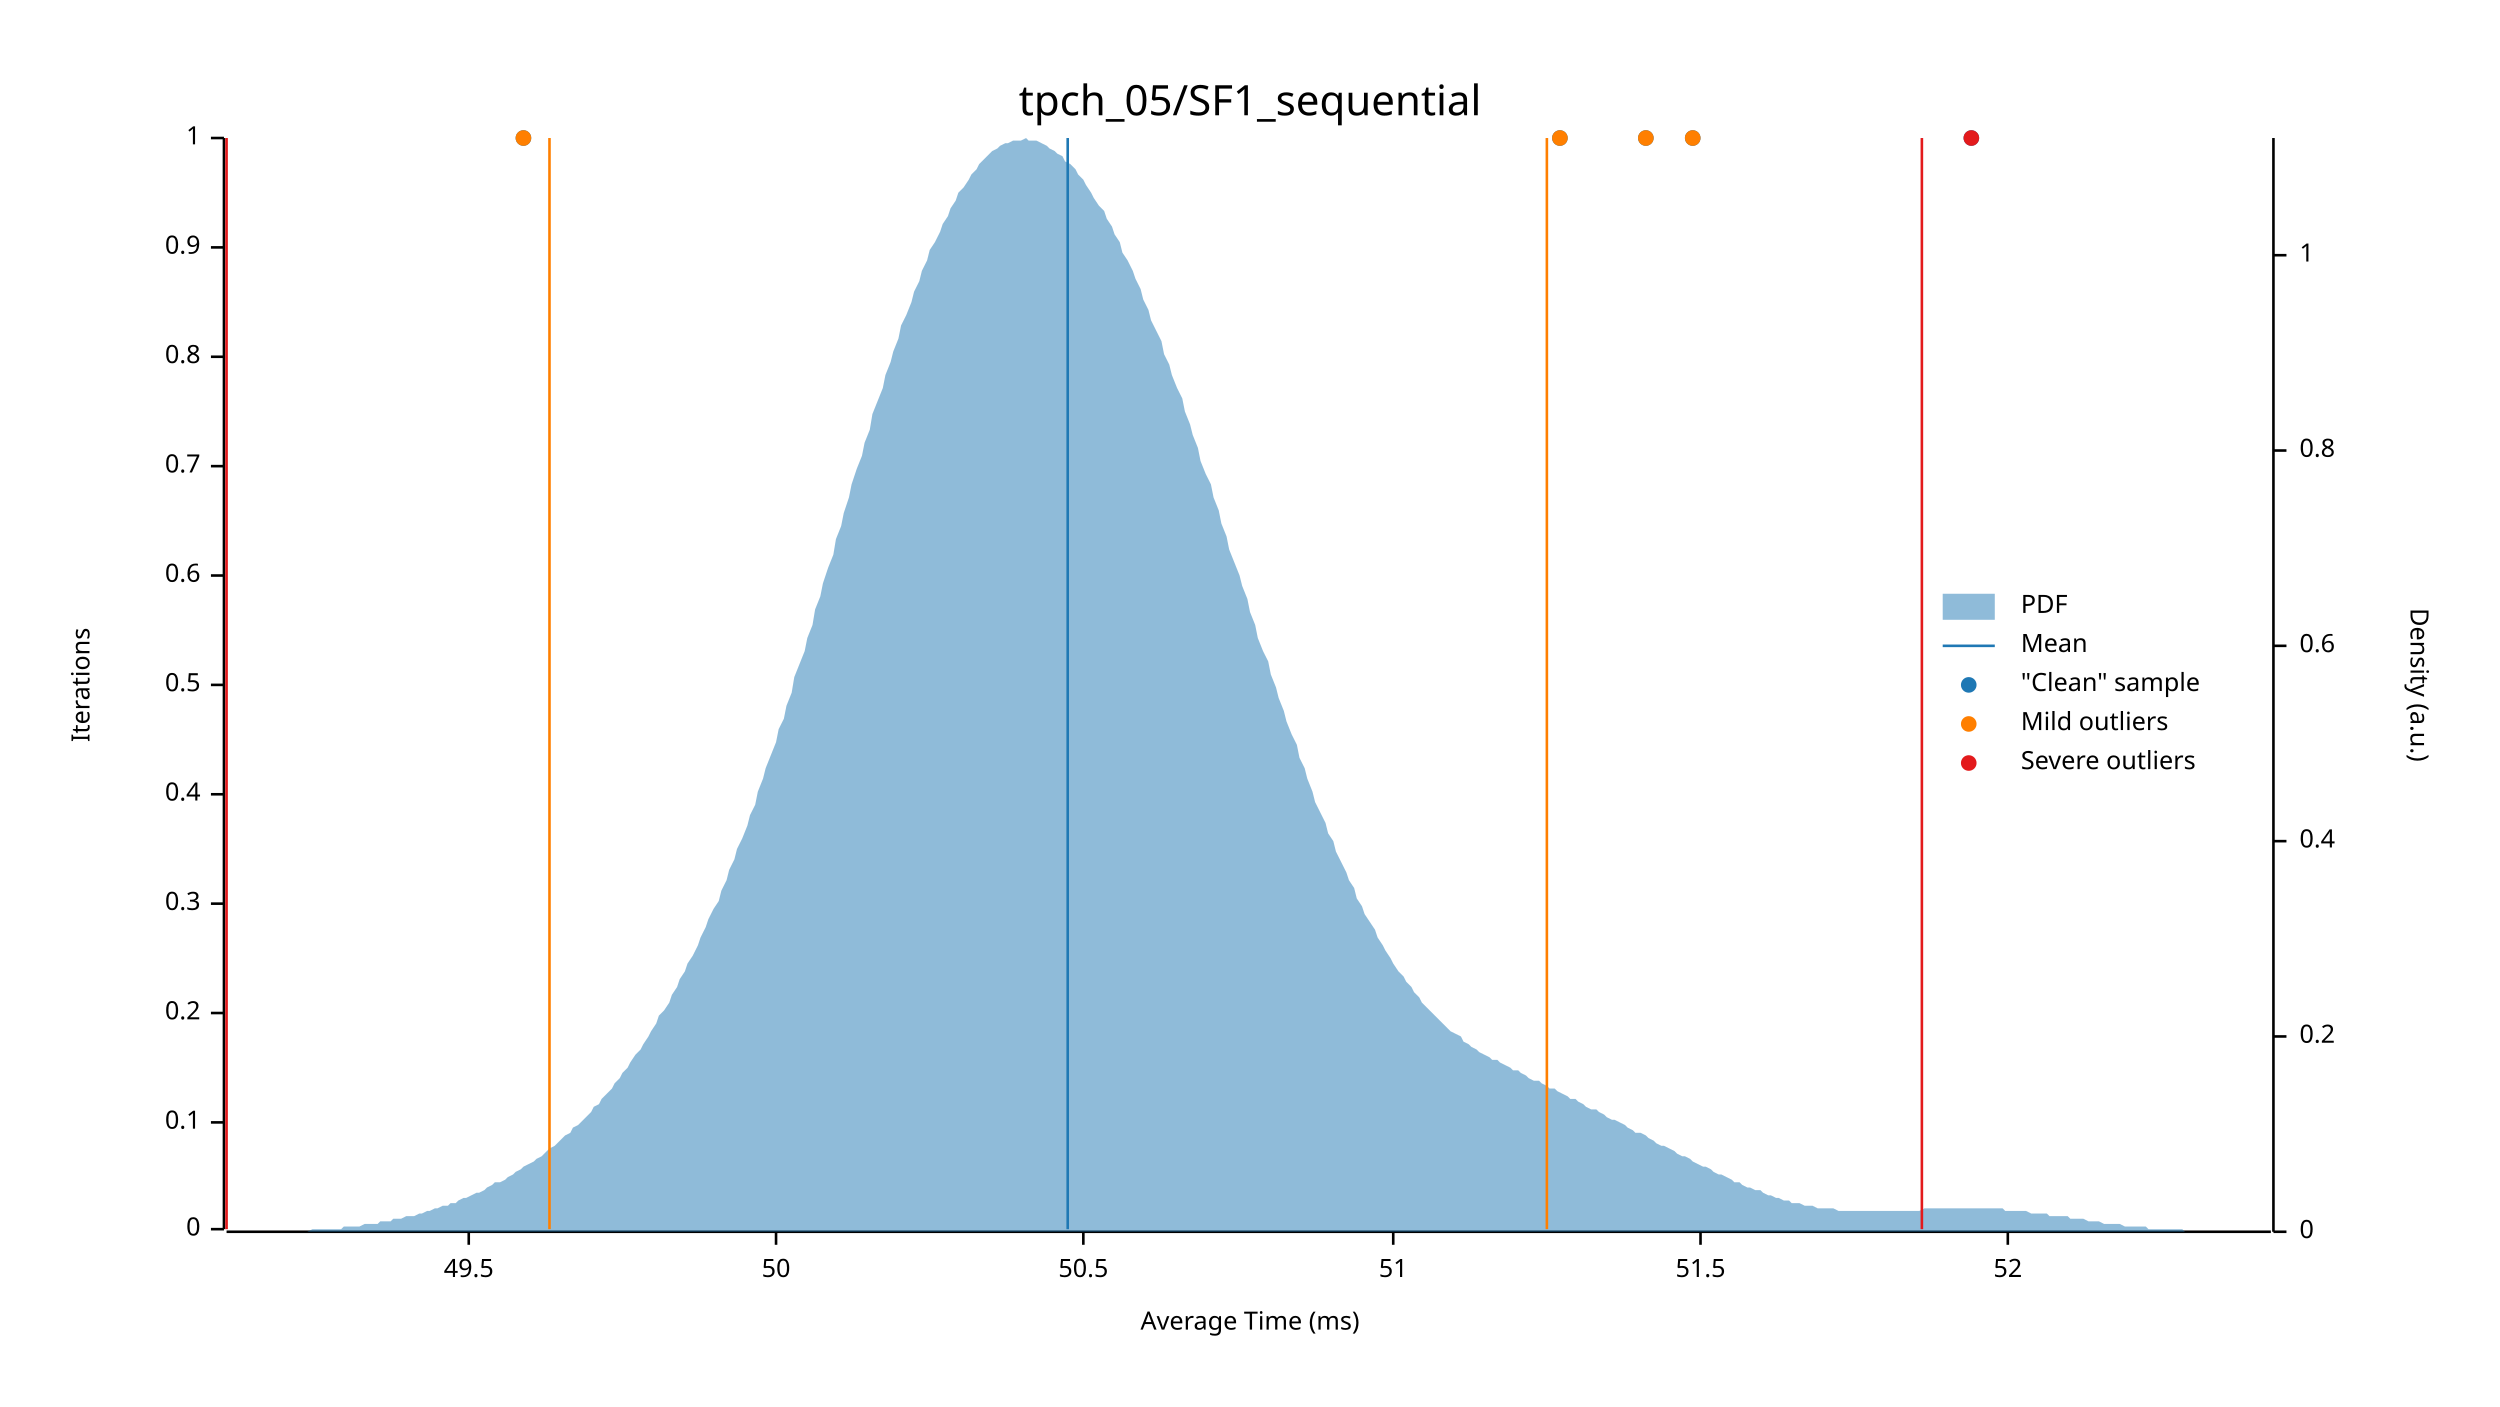
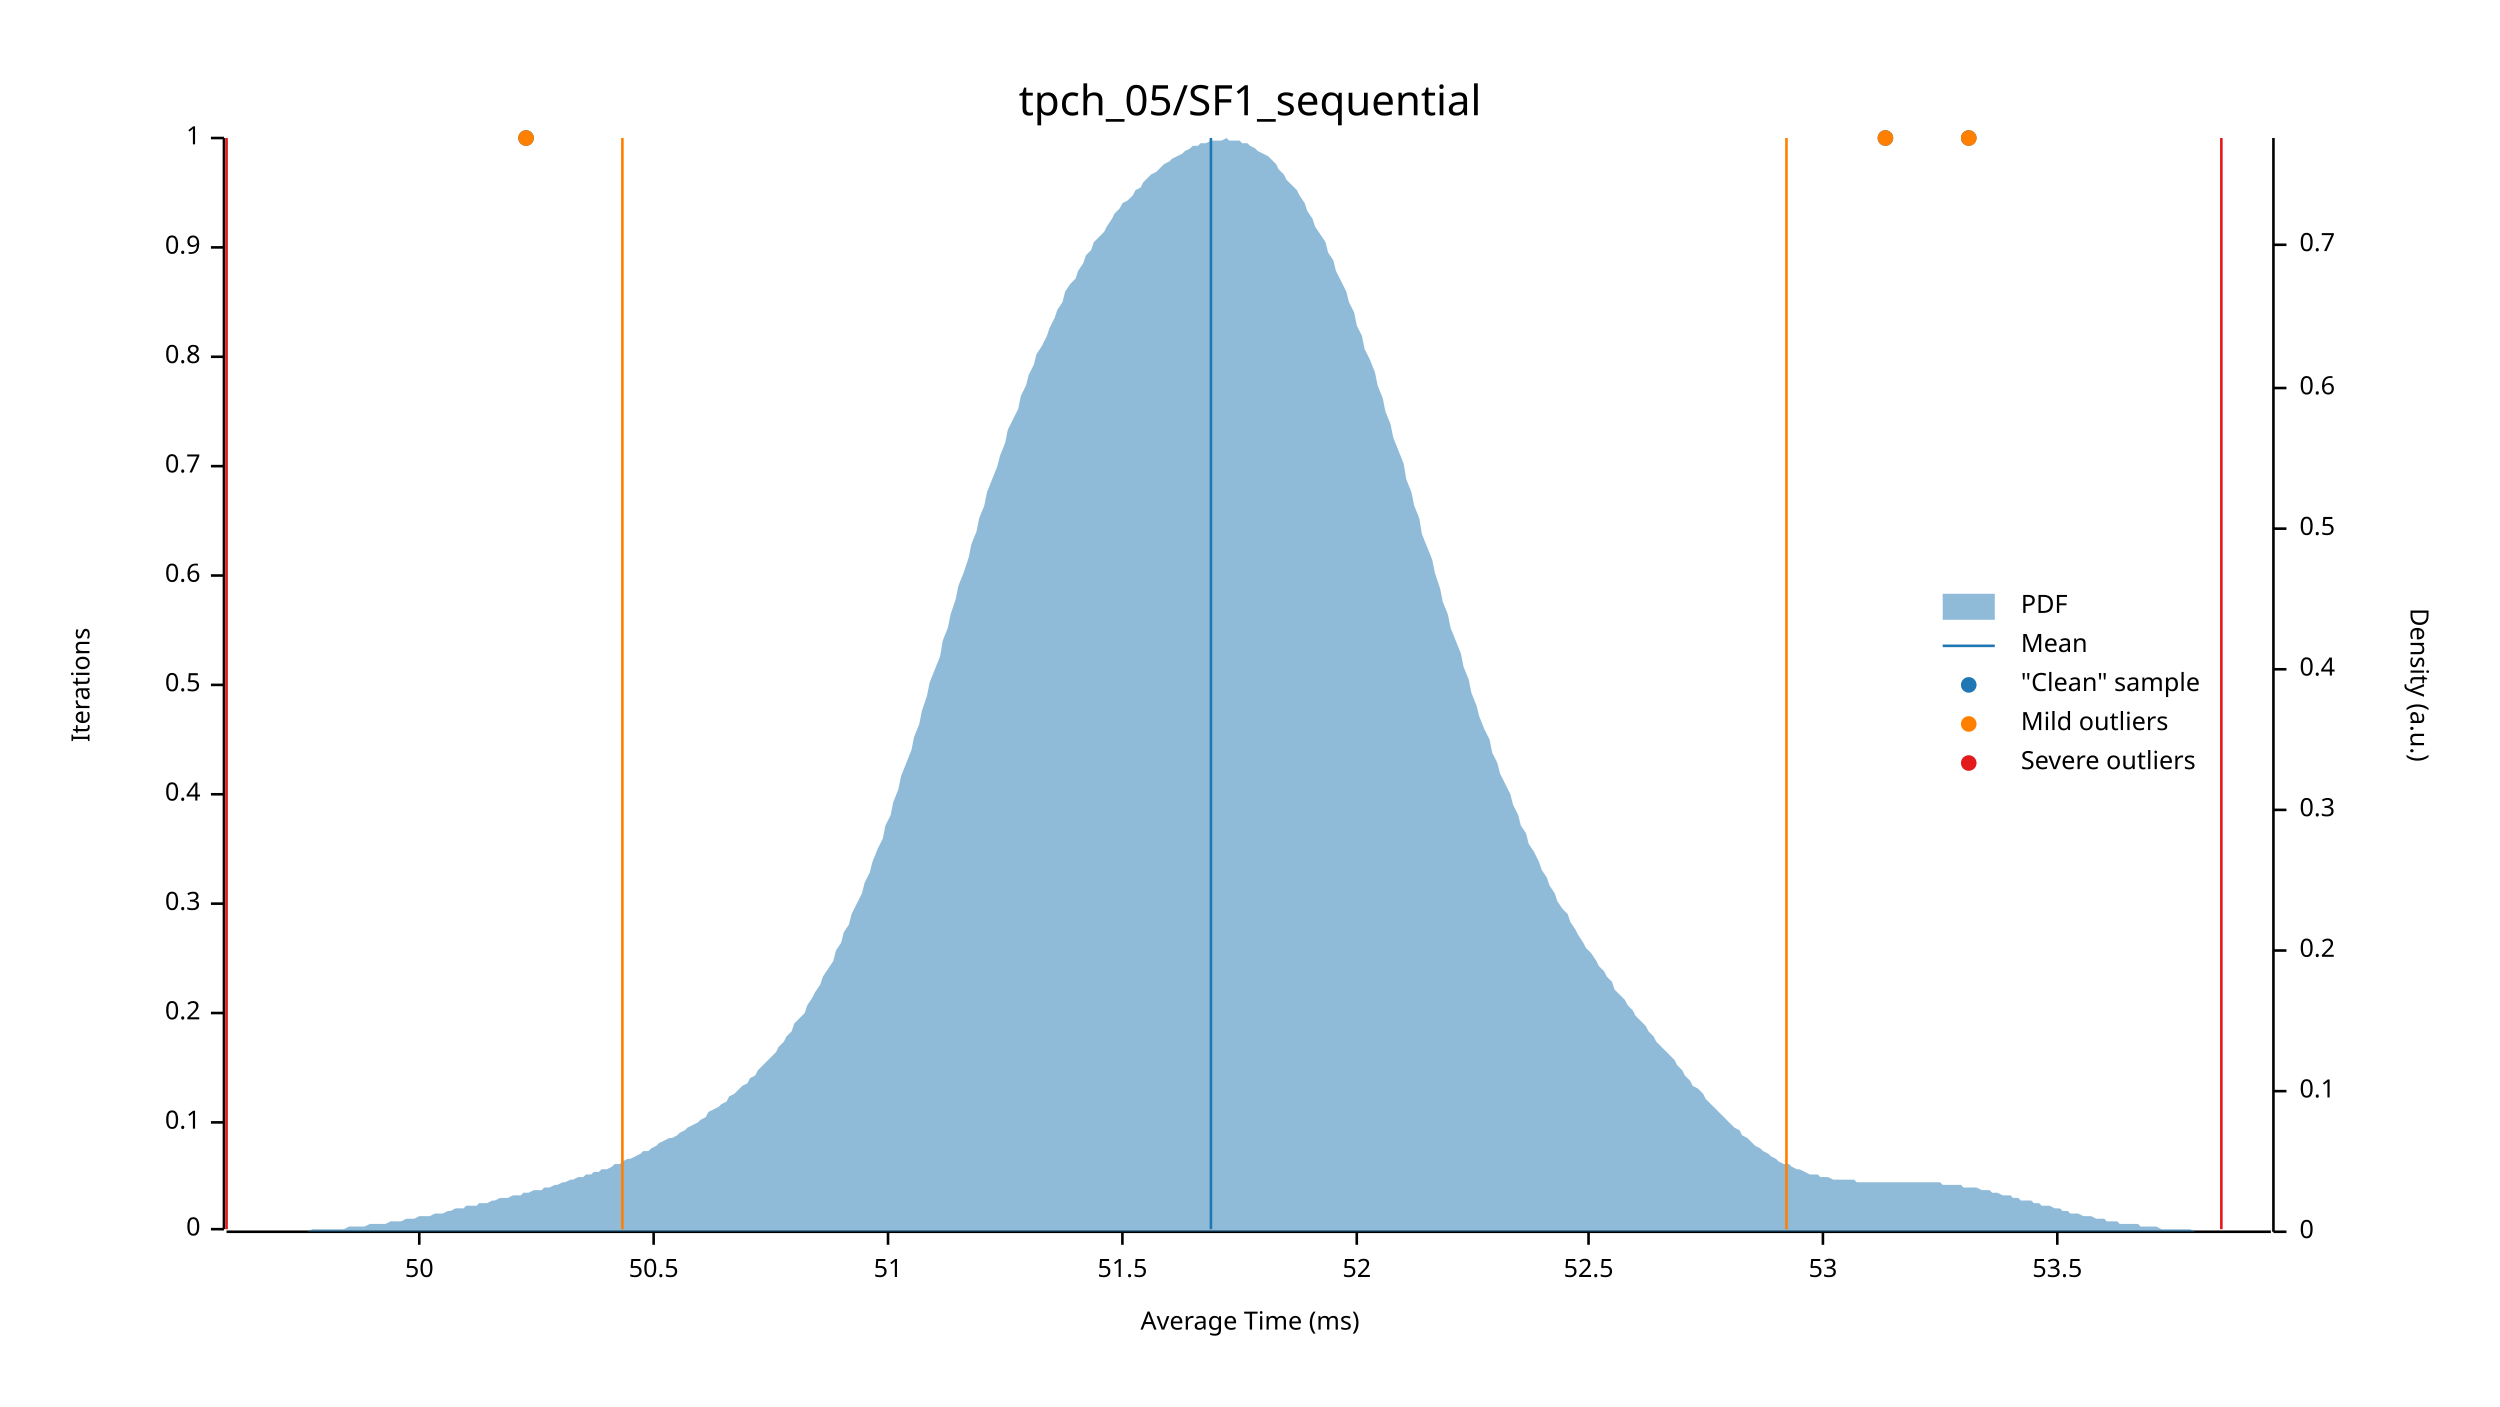
<svg xmlns="http://www.w3.org/2000/svg" width="960" height="540" viewBox="0 0 960 540">
  <text x="480" y="32" dy="0.76em" text-anchor="middle" font-family="sans-serif" font-size="16.129" opacity="1" fill="#000000">
tpch_05/SF1_sequential
</text>
  <text x="27" y="263" dy="0.76em" text-anchor="middle" font-family="sans-serif" font-size="9.677" opacity="1" fill="#000000" transform="rotate(270, 27, 263)">
Iterations
</text>
  <text x="480" y="513" dy="-0.5ex" text-anchor="middle" font-family="sans-serif" font-size="9.677" opacity="1" fill="#000000">
Average Time (ms)
</text>
  <polyline fill="none" opacity="1" stroke="#000000" stroke-width="1" points="86,53 86,472 " />
  <text x="77" y="472" dy="0.5ex" text-anchor="end" font-family="sans-serif" font-size="9.677" opacity="1" fill="#000000">
0
</text>
  <polyline fill="none" opacity="1" stroke="#000000" stroke-width="1" points="81,472 86,472 " />
  <text x="77" y="431" dy="0.5ex" text-anchor="end" font-family="sans-serif" font-size="9.677" opacity="1" fill="#000000">
0.1
</text>
  <polyline fill="none" opacity="1" stroke="#000000" stroke-width="1" points="81,431 86,431 " />
  <text x="77" y="389" dy="0.5ex" text-anchor="end" font-family="sans-serif" font-size="9.677" opacity="1" fill="#000000">
0.2
</text>
  <polyline fill="none" opacity="1" stroke="#000000" stroke-width="1" points="81,389 86,389 " />
  <text x="77" y="347" dy="0.5ex" text-anchor="end" font-family="sans-serif" font-size="9.677" opacity="1" fill="#000000">
0.3
</text>
  <polyline fill="none" opacity="1" stroke="#000000" stroke-width="1" points="81,347 86,347 " />
  <text x="77" y="305" dy="0.5ex" text-anchor="end" font-family="sans-serif" font-size="9.677" opacity="1" fill="#000000">
0.4
</text>
  <polyline fill="none" opacity="1" stroke="#000000" stroke-width="1" points="81,305 86,305 " />
  <text x="77" y="263" dy="0.5ex" text-anchor="end" font-family="sans-serif" font-size="9.677" opacity="1" fill="#000000">
0.5
</text>
  <polyline fill="none" opacity="1" stroke="#000000" stroke-width="1" points="81,263 86,263 " />
  <text x="77" y="221" dy="0.5ex" text-anchor="end" font-family="sans-serif" font-size="9.677" opacity="1" fill="#000000">
0.6
</text>
  <polyline fill="none" opacity="1" stroke="#000000" stroke-width="1" points="81,221 86,221 " />
  <text x="77" y="179" dy="0.5ex" text-anchor="end" font-family="sans-serif" font-size="9.677" opacity="1" fill="#000000">
0.7
</text>
  <polyline fill="none" opacity="1" stroke="#000000" stroke-width="1" points="81,179 86,179 " />
  <text x="77" y="137" dy="0.5ex" text-anchor="end" font-family="sans-serif" font-size="9.677" opacity="1" fill="#000000">
0.8
</text>
  <polyline fill="none" opacity="1" stroke="#000000" stroke-width="1" points="81,137 86,137 " />
  <text x="77" y="95" dy="0.5ex" text-anchor="end" font-family="sans-serif" font-size="9.677" opacity="1" fill="#000000">
0.9
</text>
  <polyline fill="none" opacity="1" stroke="#000000" stroke-width="1" points="81,95 86,95 " />
  <text x="77" y="53" dy="0.5ex" text-anchor="end" font-family="sans-serif" font-size="9.677" opacity="1" fill="#000000">
1
</text>
  <polyline fill="none" opacity="1" stroke="#000000" stroke-width="1" points="81,53 86,53 " />
  <polyline fill="none" opacity="1" stroke="#000000" stroke-width="1" points="87,473 872,473 " />
-   <text x="180" y="483" dy="0.76em" text-anchor="middle" font-family="sans-serif" font-size="9.677" opacity="1" fill="#000000">
- 49.5
- </text>
-   <polyline fill="none" opacity="1" stroke="#000000" stroke-width="1" points="180,473 180,478 " />
-   <text x="298" y="483" dy="0.76em" text-anchor="middle" font-family="sans-serif" font-size="9.677" opacity="1" fill="#000000">
+   <text x="161" y="483" dy="0.76em" text-anchor="middle" font-family="sans-serif" font-size="9.677" opacity="1" fill="#000000">
50
</text>
-   <polyline fill="none" opacity="1" stroke="#000000" stroke-width="1" points="298,473 298,478 " />
-   <text x="416" y="483" dy="0.76em" text-anchor="middle" font-family="sans-serif" font-size="9.677" opacity="1" fill="#000000">
+   <polyline fill="none" opacity="1" stroke="#000000" stroke-width="1" points="161,473 161,478 " />
+   <text x="251" y="483" dy="0.76em" text-anchor="middle" font-family="sans-serif" font-size="9.677" opacity="1" fill="#000000">
50.5
</text>
-   <polyline fill="none" opacity="1" stroke="#000000" stroke-width="1" points="416,473 416,478 " />
-   <text x="535" y="483" dy="0.76em" text-anchor="middle" font-family="sans-serif" font-size="9.677" opacity="1" fill="#000000">
+   <polyline fill="none" opacity="1" stroke="#000000" stroke-width="1" points="251,473 251,478 " />
+   <text x="341" y="483" dy="0.76em" text-anchor="middle" font-family="sans-serif" font-size="9.677" opacity="1" fill="#000000">
51
</text>
-   <polyline fill="none" opacity="1" stroke="#000000" stroke-width="1" points="535,473 535,478 " />
-   <text x="653" y="483" dy="0.76em" text-anchor="middle" font-family="sans-serif" font-size="9.677" opacity="1" fill="#000000">
+   <polyline fill="none" opacity="1" stroke="#000000" stroke-width="1" points="341,473 341,478 " />
+   <text x="431" y="483" dy="0.76em" text-anchor="middle" font-family="sans-serif" font-size="9.677" opacity="1" fill="#000000">
51.5
</text>
-   <polyline fill="none" opacity="1" stroke="#000000" stroke-width="1" points="653,473 653,478 " />
-   <text x="771" y="483" dy="0.76em" text-anchor="middle" font-family="sans-serif" font-size="9.677" opacity="1" fill="#000000">
+   <polyline fill="none" opacity="1" stroke="#000000" stroke-width="1" points="431,473 431,478 " />
+   <text x="521" y="483" dy="0.76em" text-anchor="middle" font-family="sans-serif" font-size="9.677" opacity="1" fill="#000000">
52
</text>
-   <polyline fill="none" opacity="1" stroke="#000000" stroke-width="1" points="771,473 771,478 " />
+   <polyline fill="none" opacity="1" stroke="#000000" stroke-width="1" points="521,473 521,478 " />
+   <text x="610" y="483" dy="0.76em" text-anchor="middle" font-family="sans-serif" font-size="9.677" opacity="1" fill="#000000">
+ 52.5
+ </text>
+   <polyline fill="none" opacity="1" stroke="#000000" stroke-width="1" points="610,473 610,478 " />
+   <text x="700" y="483" dy="0.76em" text-anchor="middle" font-family="sans-serif" font-size="9.677" opacity="1" fill="#000000">
+ 53
+ </text>
+   <polyline fill="none" opacity="1" stroke="#000000" stroke-width="1" points="700,473 700,478 " />
+   <text x="790" y="483" dy="0.76em" text-anchor="middle" font-family="sans-serif" font-size="9.677" opacity="1" fill="#000000">
+ 53.5
+ </text>
+   <polyline fill="none" opacity="1" stroke="#000000" stroke-width="1" points="790,473 790,478 " />
  <text x="933" y="263" dy="0.76em" text-anchor="middle" font-family="sans-serif" font-size="9.677" opacity="1" fill="#000000" transform="rotate(90, 933, 263)">
Density (a.u.)
</text>
  <polyline fill="none" opacity="1" stroke="#000000" stroke-width="1" points="873,53 873,473 " />
  <text x="883" y="473" dy="0.5ex" text-anchor="start" font-family="sans-serif" font-size="9.677" opacity="1" fill="#000000">
0
</text>
  <polyline fill="none" opacity="1" stroke="#000000" stroke-width="1" points="873,473 878,473 " />
-   <text x="883" y="398" dy="0.5ex" text-anchor="start" font-family="sans-serif" font-size="9.677" opacity="1" fill="#000000">
+   <text x="883" y="419" dy="0.5ex" text-anchor="start" font-family="sans-serif" font-size="9.677" opacity="1" fill="#000000">
+ 0.1
+ </text>
+   <polyline fill="none" opacity="1" stroke="#000000" stroke-width="1" points="873,419 878,419 " />
+   <text x="883" y="365" dy="0.5ex" text-anchor="start" font-family="sans-serif" font-size="9.677" opacity="1" fill="#000000">
0.2
</text>
-   <polyline fill="none" opacity="1" stroke="#000000" stroke-width="1" points="873,398 878,398 " />
-   <text x="883" y="323" dy="0.5ex" text-anchor="start" font-family="sans-serif" font-size="9.677" opacity="1" fill="#000000">
+   <polyline fill="none" opacity="1" stroke="#000000" stroke-width="1" points="873,365 878,365 " />
+   <text x="883" y="311" dy="0.5ex" text-anchor="start" font-family="sans-serif" font-size="9.677" opacity="1" fill="#000000">
+ 0.3
+ </text>
+   <polyline fill="none" opacity="1" stroke="#000000" stroke-width="1" points="873,311 878,311 " />
+   <text x="883" y="257" dy="0.5ex" text-anchor="start" font-family="sans-serif" font-size="9.677" opacity="1" fill="#000000">
0.4
</text>
-   <polyline fill="none" opacity="1" stroke="#000000" stroke-width="1" points="873,323 878,323 " />
-   <text x="883" y="248" dy="0.5ex" text-anchor="start" font-family="sans-serif" font-size="9.677" opacity="1" fill="#000000">
+   <polyline fill="none" opacity="1" stroke="#000000" stroke-width="1" points="873,257 878,257 " />
+   <text x="883" y="203" dy="0.5ex" text-anchor="start" font-family="sans-serif" font-size="9.677" opacity="1" fill="#000000">
+ 0.5
+ </text>
+   <polyline fill="none" opacity="1" stroke="#000000" stroke-width="1" points="873,203 878,203 " />
+   <text x="883" y="149" dy="0.5ex" text-anchor="start" font-family="sans-serif" font-size="9.677" opacity="1" fill="#000000">
0.6
</text>
-   <polyline fill="none" opacity="1" stroke="#000000" stroke-width="1" points="873,248 878,248 " />
-   <text x="883" y="173" dy="0.5ex" text-anchor="start" font-family="sans-serif" font-size="9.677" opacity="1" fill="#000000">
- 0.8
+   <polyline fill="none" opacity="1" stroke="#000000" stroke-width="1" points="873,149 878,149 " />
+   <text x="883" y="94" dy="0.5ex" text-anchor="start" font-family="sans-serif" font-size="9.677" opacity="1" fill="#000000">
+ 0.7
</text>
-   <polyline fill="none" opacity="1" stroke="#000000" stroke-width="1" points="873,173 878,173 " />
-   <text x="883" y="98" dy="0.5ex" text-anchor="start" font-family="sans-serif" font-size="9.677" opacity="1" fill="#000000">
- 1
- </text>
-   <polyline fill="none" opacity="1" stroke="#000000" stroke-width="1" points="873,98 878,98 " />
-   <polygon opacity="0.5" fill="#1F78B4" points="87,473 88,473 90,473 91,473 93,473 94,473 96,473 98,473 99,473 101,473 102,473 104,473 105,473 107,473 109,473 110,473 112,473 113,473 115,473 116,473 118,473 120,472 121,472 123,472 124,472 126,472 127,472 129,472 131,472 132,471 134,471 135,471 137,471 138,471 140,470 142,470 143,470 145,470 146,469 148,469 150,469 151,468 153,468 154,468 156,467 157,467 159,467 161,466 162,466 164,465 165,465 167,464 168,464 170,463 172,463 173,462 175,462 176,461 178,460 179,460 181,459 183,458 184,458 186,457 187,456 189,455 190,454 192,454 194,453 195,452 197,451 198,450 200,449 201,448 203,447 205,446 206,445 208,444 209,443 211,441 213,440 214,439 216,437 217,436 219,435 220,433 222,432 224,430 225,429 227,427 228,425 230,424 231,422 233,420 235,418 236,416 238,414 239,412 241,410 242,408 244,405 246,403 247,401 249,398 250,396 252,393 253,390 255,388 257,385 258,382 260,379 261,376 263,373 264,370 266,367 268,363 269,360 271,356 272,353 274,349 276,346 277,342 279,338 280,334 282,330 283,326 285,322 287,317 288,313 290,309 291,304 293,299 294,295 296,290 298,285 299,280 301,276 302,271 304,266 305,260 307,255 309,250 310,245 312,240 313,234 315,229 316,224 318,218 320,213 321,207 323,202 324,197 326,191 327,186 329,180 331,175 332,170 334,165 335,159 337,154 339,149 340,144 342,139 343,135 345,130 346,125 348,121 350,116 351,112 353,108 354,104 356,100 357,96 359,93 361,89 362,86 364,83 365,80 367,77 368,74 370,72 372,69 373,67 375,65 376,63 378,61 379,60 381,58 383,57 384,56 386,55 387,55 389,54 391,54 392,54 394,53 395,54 397,54 398,54 400,55 402,56 403,57 405,58 406,59 408,60 409,62 411,63 413,65 414,67 416,69 417,71 419,74 420,76 422,79 424,81 425,84 427,87 428,90 430,93 431,97 433,100 435,104 436,107 438,111 439,115 441,119 442,123 444,127 446,131 447,136 449,140 450,144 452,149 454,153 455,158 457,163 458,167 460,172 461,177 463,182 465,186 466,191 468,196 469,201 471,206 472,211 474,216 476,221 477,225 479,230 480,235 482,240 483,245 485,250 487,254 488,259 490,264 491,268 493,273 494,277 496,282 498,286 499,291 501,295 502,299 504,304 505,308 507,312 509,316 510,320 512,323 513,327 515,331 517,335 518,338 520,341 521,345 523,348 524,351 526,354 528,357 529,360 531,363 532,365 534,368 535,370 537,373 539,375 540,377 542,379 543,381 545,383 546,385 548,387 550,389 551,390 553,392 554,393 556,395 557,396 559,397 561,398 562,400 564,401 565,402 567,403 568,404 570,405 572,406 573,407 575,407 576,408 578,409 580,410 581,411 583,411 584,412 586,413 587,414 589,415 591,415 592,416 594,417 595,418 597,418 598,419 600,420 602,421 603,422 605,422 606,423 608,424 609,425 611,426 613,426 614,427 616,428 617,429 619,430 620,430 622,431 624,432 625,433 627,434 628,435 630,435 632,436 633,437 635,438 636,439 638,440 639,440 641,441 643,442 644,443 646,444 647,444 649,445 650,446 652,447 654,448 655,448 657,449 658,450 660,451 661,451 663,452 665,453 666,454 668,454 669,455 671,456 672,456 674,457 676,457 677,458 679,459 680,459 682,460 683,460 685,461 687,461 688,462 690,462 691,462 693,463 695,463 696,463 698,464 699,464 701,464 702,464 704,464 706,465 707,465 709,465 710,465 712,465 713,465 715,465 717,465 718,465 720,465 721,465 723,465 724,465 726,465 728,465 729,465 731,465 732,465 734,465 735,465 737,465 739,464 740,464 742,464 743,464 745,464 746,464 748,464 750,464 751,464 753,464 754,464 756,464 758,464 759,464 761,464 762,464 764,464 765,464 767,464 769,464 770,465 772,465 773,465 775,465 776,465 778,465 780,466 781,466 783,466 784,466 786,466 787,467 789,467 791,467 792,467 794,467 795,468 797,468 798,468 800,468 802,469 803,469 805,469 806,469 808,470 809,470 811,470 813,470 814,470 816,471 817,471 819,471 821,471 822,471 824,471 825,472 827,472 828,472 830,472 832,472 833,472 835,472 836,472 838,472 839,473 841,473 843,473 844,473 846,473 847,473 849,473 850,473 852,473 854,473 855,473 857,473 858,473 860,473 861,473 863,473 865,473 866,473 868,473 869,473 871,473 873,473 873,473 87,473 " />
-   <polyline fill="none" opacity="1" stroke="#1F78B4" stroke-width="1" points="410,472 410,53 " />
-   <polyline fill="none" opacity="1" stroke="#FF7F00" stroke-width="1" points="211,472 211,53 " />
-   <polyline fill="none" opacity="1" stroke="#FF7F00" stroke-width="1" points="594,472 594,53 " />
+   <polyline fill="none" opacity="1" stroke="#000000" stroke-width="1" points="873,94 878,94 " />
+   <polygon opacity="0.5" fill="#1F78B4" points="87,473 88,473 90,473 91,473 93,473 94,473 96,473 98,473 99,473 101,473 102,473 104,473 105,473 107,473 109,473 110,473 112,473 113,473 115,473 116,473 118,473 120,472 121,472 123,472 124,472 126,472 127,472 129,472 131,472 132,472 134,471 135,471 137,471 138,471 140,471 142,470 143,470 145,470 146,470 148,470 150,469 151,469 153,469 154,469 156,468 157,468 159,468 161,467 162,467 164,467 165,467 167,466 168,466 170,466 172,465 173,465 175,464 176,464 178,464 179,463 181,463 183,463 184,462 186,462 187,462 189,461 190,461 192,460 194,460 195,460 197,459 198,459 200,459 201,458 203,458 205,457 206,457 208,457 209,456 211,456 213,455 214,455 216,454 217,454 219,453 220,453 222,452 224,452 225,451 227,451 228,450 230,450 231,449 233,449 235,448 236,447 238,447 239,446 241,445 242,445 244,444 246,443 247,442 249,442 250,441 252,440 253,439 255,438 257,437 258,437 260,436 261,435 263,434 264,433 266,432 268,431 269,430 271,429 272,427 274,426 276,425 277,424 279,423 280,421 282,420 283,419 285,417 287,416 288,414 290,413 291,411 293,409 294,408 296,406 298,404 299,402 301,400 302,398 304,396 305,393 307,391 309,389 310,386 312,383 313,381 315,378 316,375 318,372 320,369 321,365 323,362 324,358 326,355 327,351 329,347 331,343 332,339 334,335 335,331 337,326 339,322 340,317 342,313 343,308 345,303 346,298 348,293 350,288 351,283 353,278 354,273 356,267 357,262 359,257 361,252 362,246 364,241 365,236 367,230 368,225 370,220 372,214 373,209 375,204 376,199 378,194 379,189 381,184 383,179 384,175 386,170 387,165 389,161 391,157 392,152 394,148 395,144 397,140 398,136 400,133 402,129 403,126 405,122 406,119 408,116 409,112 411,109 413,107 414,104 416,101 417,98 419,96 420,93 422,91 424,89 425,87 427,84 428,82 430,80 431,78 433,77 435,75 436,73 438,72 439,70 441,68 442,67 444,66 446,64 447,63 449,62 450,61 452,60 454,59 455,58 457,57 458,56 460,56 461,55 463,55 465,54 466,54 468,54 469,54 471,53 472,54 474,54 476,54 477,55 479,55 480,56 482,57 483,58 485,59 487,60 488,61 490,63 491,65 493,67 494,69 496,71 498,73 499,75 501,78 502,81 504,84 505,87 507,90 509,93 510,97 512,100 513,104 515,108 517,112 518,116 520,120 521,125 523,129 524,134 526,138 528,143 529,148 531,153 532,158 534,163 535,168 537,173 539,178 540,184 542,189 543,194 545,199 546,205 548,210 550,215 551,220 553,226 554,231 556,236 557,241 559,246 561,251 562,256 564,261 565,266 567,271 568,275 570,280 572,284 573,289 575,293 576,297 578,301 580,305 581,309 583,313 584,317 586,320 587,324 589,327 591,331 592,334 594,337 595,340 597,343 598,346 600,349 602,351 603,354 605,357 606,359 608,362 609,364 611,366 613,369 614,371 616,373 617,375 619,377 620,380 622,382 624,384 625,386 627,388 628,390 630,392 632,394 633,396 635,398 636,400 638,402 639,403 641,405 643,407 644,409 646,411 647,413 649,415 650,417 652,418 654,420 655,422 657,424 658,425 660,427 661,428 663,430 665,432 666,433 668,434 669,436 671,437 672,438 674,440 676,441 677,442 679,443 680,444 682,445 683,446 685,447 687,447 688,448 690,449 691,449 693,450 695,451 696,451 698,451 699,452 701,452 702,452 704,453 706,453 707,453 709,453 710,453 712,453 713,454 715,454 717,454 718,454 720,454 721,454 723,454 724,454 726,454 728,454 729,454 731,454 732,454 734,454 735,454 737,454 739,454 740,454 742,454 743,454 745,454 746,455 748,455 750,455 751,455 753,455 754,456 756,456 758,456 759,456 761,457 762,457 764,457 765,458 767,458 769,459 770,459 772,459 773,460 775,460 776,461 778,461 780,461 781,462 783,462 784,463 786,463 787,463 789,464 791,464 792,465 794,465 795,466 797,466 798,466 800,467 802,467 803,467 805,468 806,468 808,468 809,469 811,469 813,469 814,470 816,470 817,470 819,470 821,470 822,471 824,471 825,471 827,471 828,471 830,472 832,472 833,472 835,472 836,472 838,472 839,472 841,472 843,473 844,473 846,473 847,473 849,473 850,473 852,473 854,473 855,473 857,473 858,473 860,473 861,473 863,473 865,473 866,473 868,473 869,473 871,473 873,473 873,473 87,473 " />
+   <polyline fill="none" opacity="1" stroke="#1F78B4" stroke-width="1" points="465,472 465,53 " />
+   <polyline fill="none" opacity="1" stroke="#FF7F00" stroke-width="1" points="239,472 239,53 " />
+   <polyline fill="none" opacity="1" stroke="#FF7F00" stroke-width="1" points="686,472 686,53 " />
  <polyline fill="none" opacity="1" stroke="#E31A1C" stroke-width="1" points="87,472 87,53 " />
-   <polyline fill="none" opacity="1" stroke="#E31A1C" stroke-width="1" points="738,472 738,53 " />
-   <circle cx="757" cy="53" r="3" opacity="1" fill="#1F78B4" stroke="none" stroke-width="1" />
-   <circle cx="599" cy="53" r="3" opacity="1" fill="#1F78B4" stroke="none" stroke-width="1" />
-   <circle cx="650" cy="53" r="3" opacity="1" fill="#1F78B4" stroke="none" stroke-width="1" />
-   <circle cx="632" cy="53" r="3" opacity="1" fill="#1F78B4" stroke="none" stroke-width="1" />
-   <circle cx="201" cy="53" r="3" opacity="1" fill="#1F78B4" stroke="none" stroke-width="1" />
-   <circle cx="599" cy="53" r="3" opacity="1" fill="#FF7F00" stroke="none" stroke-width="1" />
-   <circle cx="650" cy="53" r="3" opacity="1" fill="#FF7F00" stroke="none" stroke-width="1" />
-   <circle cx="632" cy="53" r="3" opacity="1" fill="#FF7F00" stroke="none" stroke-width="1" />
-   <circle cx="201" cy="53" r="3" opacity="1" fill="#FF7F00" stroke="none" stroke-width="1" />
-   <circle cx="757" cy="53" r="3" opacity="1" fill="#E31A1C" stroke="none" stroke-width="1" />
+   <polyline fill="none" opacity="1" stroke="#E31A1C" stroke-width="1" points="853,472 853,53 " />
+   <circle cx="724" cy="53" r="3" opacity="1" fill="#1F78B4" stroke="none" stroke-width="1" />
+   <circle cx="202" cy="53" r="3" opacity="1" fill="#1F78B4" stroke="none" stroke-width="1" />
+   <circle cx="756" cy="53" r="3" opacity="1" fill="#1F78B4" stroke="none" stroke-width="1" />
+   <circle cx="724" cy="53" r="3" opacity="1" fill="#FF7F00" stroke="none" stroke-width="1" />
+   <circle cx="202" cy="53" r="3" opacity="1" fill="#FF7F00" stroke="none" stroke-width="1" />
+   <circle cx="756" cy="53" r="3" opacity="1" fill="#FF7F00" stroke="none" stroke-width="1" />
  <text x="776" y="228" dy="0.76em" text-anchor="start" font-family="sans-serif" font-size="9.677" opacity="1" fill="#000000">
PDF
</text>
  <text x="776" y="243" dy="0.76em" text-anchor="start" font-family="sans-serif" font-size="9.677" opacity="1" fill="#000000">
Mean
</text>
  <text x="776" y="258" dy="0.76em" text-anchor="start" font-family="sans-serif" font-size="9.677" opacity="1" fill="#000000">
"Clean" sample
</text>
  <text x="776" y="273" dy="0.76em" text-anchor="start" font-family="sans-serif" font-size="9.677" opacity="1" fill="#000000">
Mild outliers
</text>
  <text x="776" y="288" dy="0.76em" text-anchor="start" font-family="sans-serif" font-size="9.677" opacity="1" fill="#000000">
Severe outliers
</text>
  <rect x="746" y="228" width="20" height="10" opacity="0.5" fill="#1F78B4" stroke="none" />
  <polyline fill="none" opacity="1" stroke="#1F78B4" stroke-width="1" points="746,248 766,248 " />
  <circle cx="756" cy="263" r="3" opacity="1" fill="#1F78B4" stroke="none" stroke-width="1" />
  <circle cx="756" cy="278" r="3" opacity="1" fill="#FF7F00" stroke="none" stroke-width="1" />
  <circle cx="756" cy="293" r="3" opacity="1" fill="#E31A1C" stroke="none" stroke-width="1" />
</svg>
